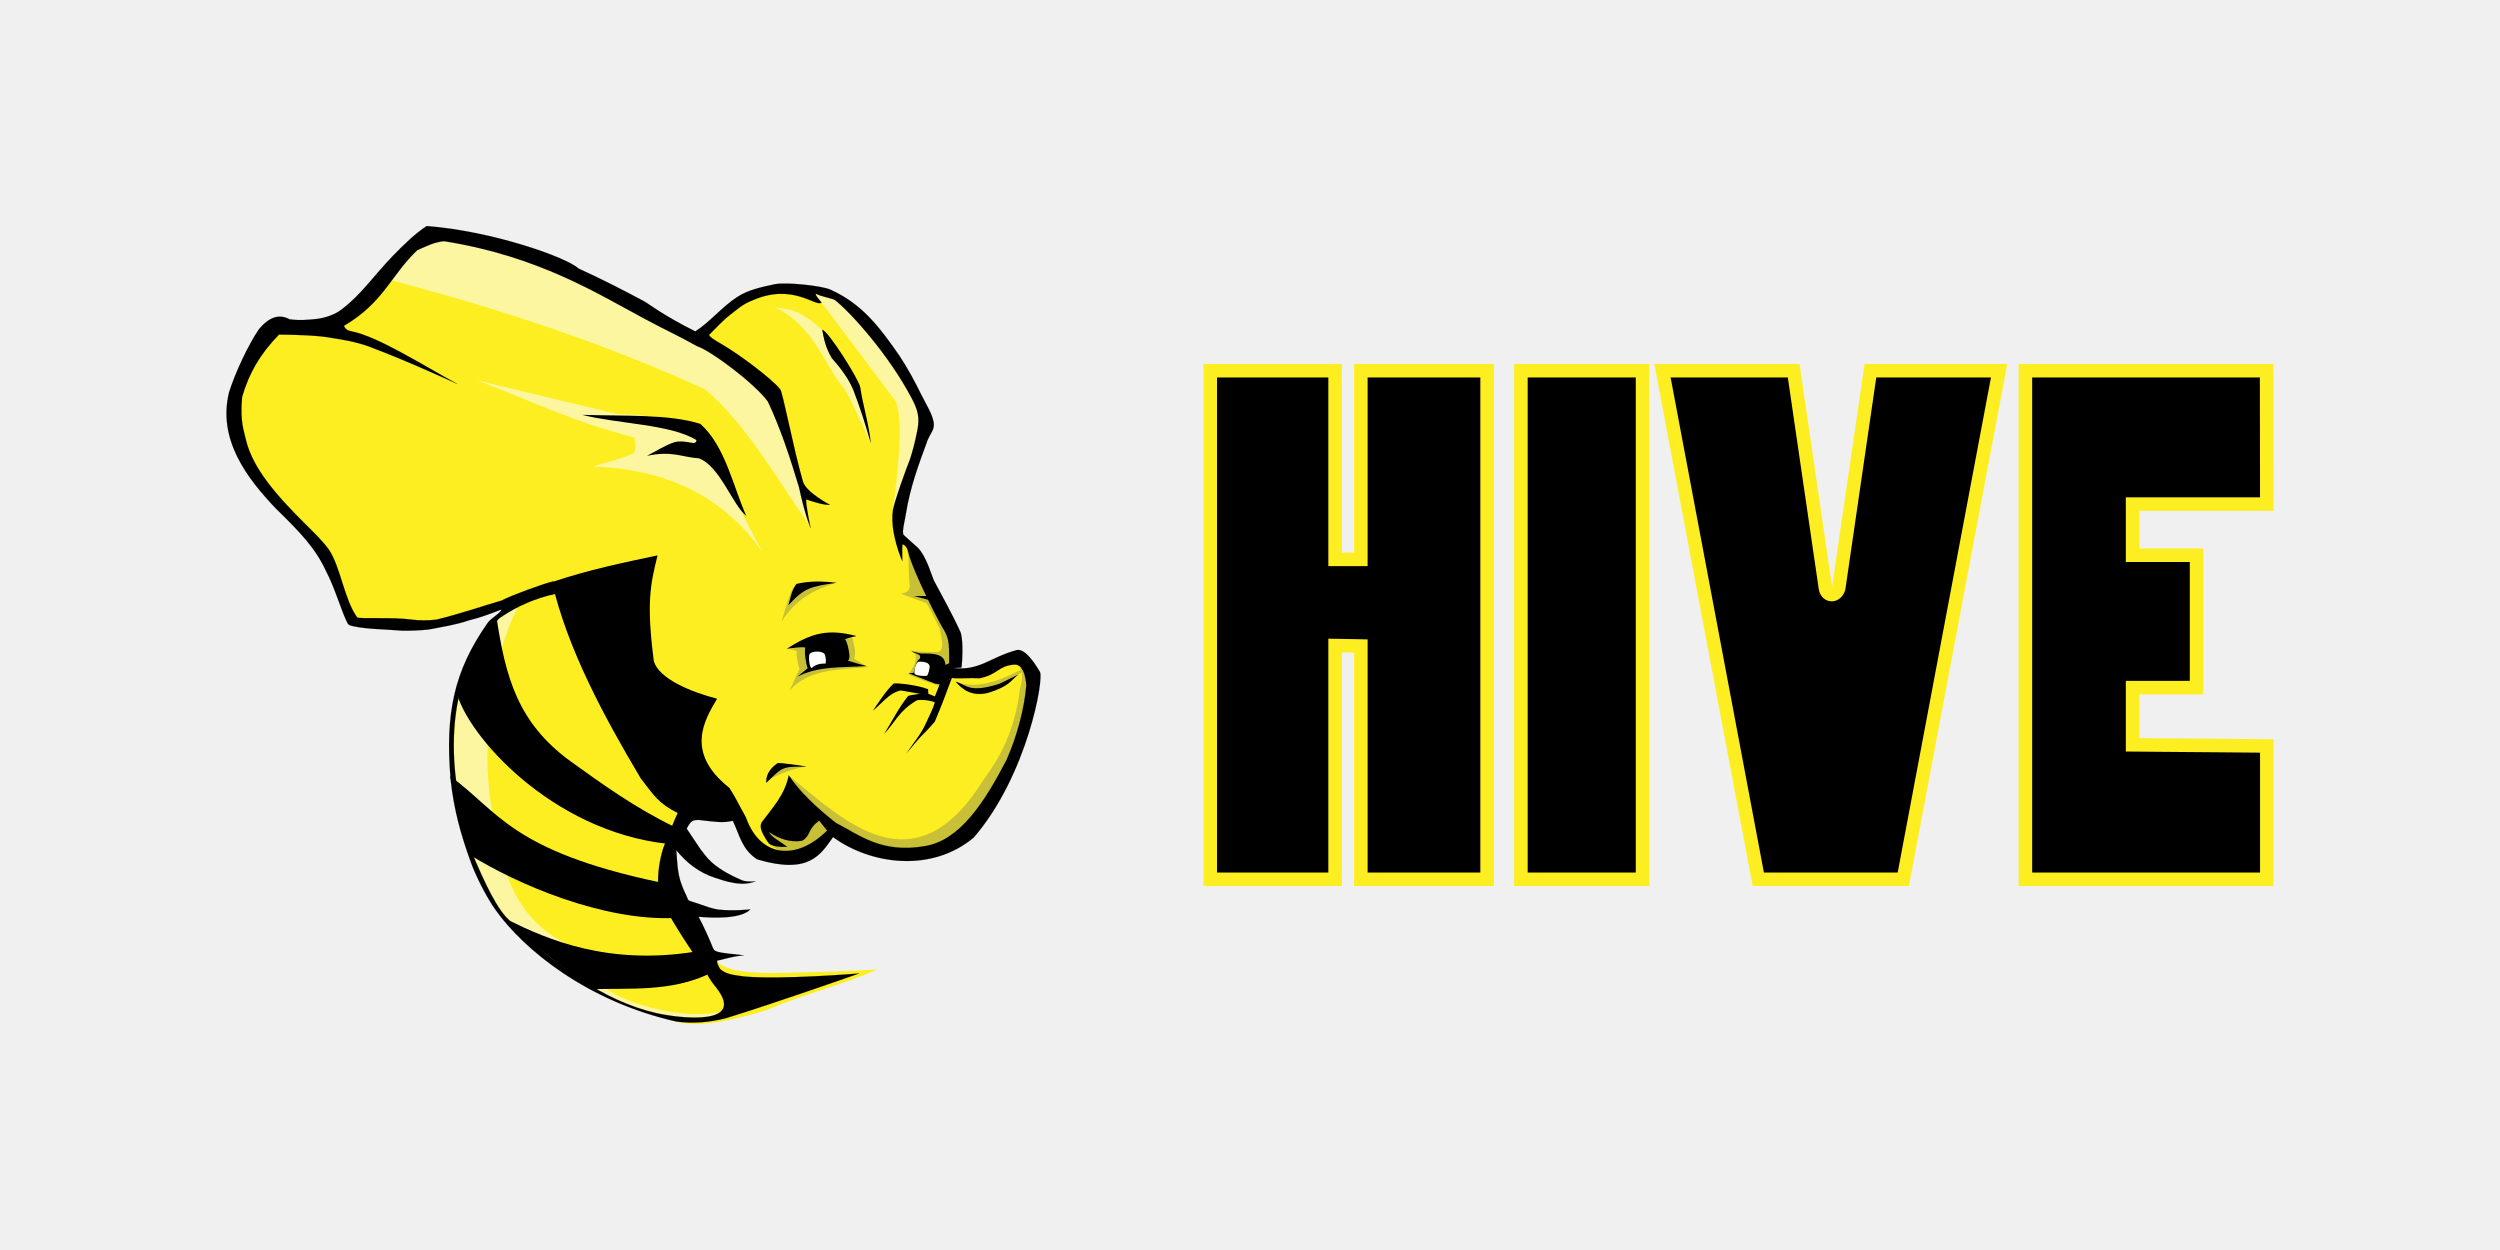
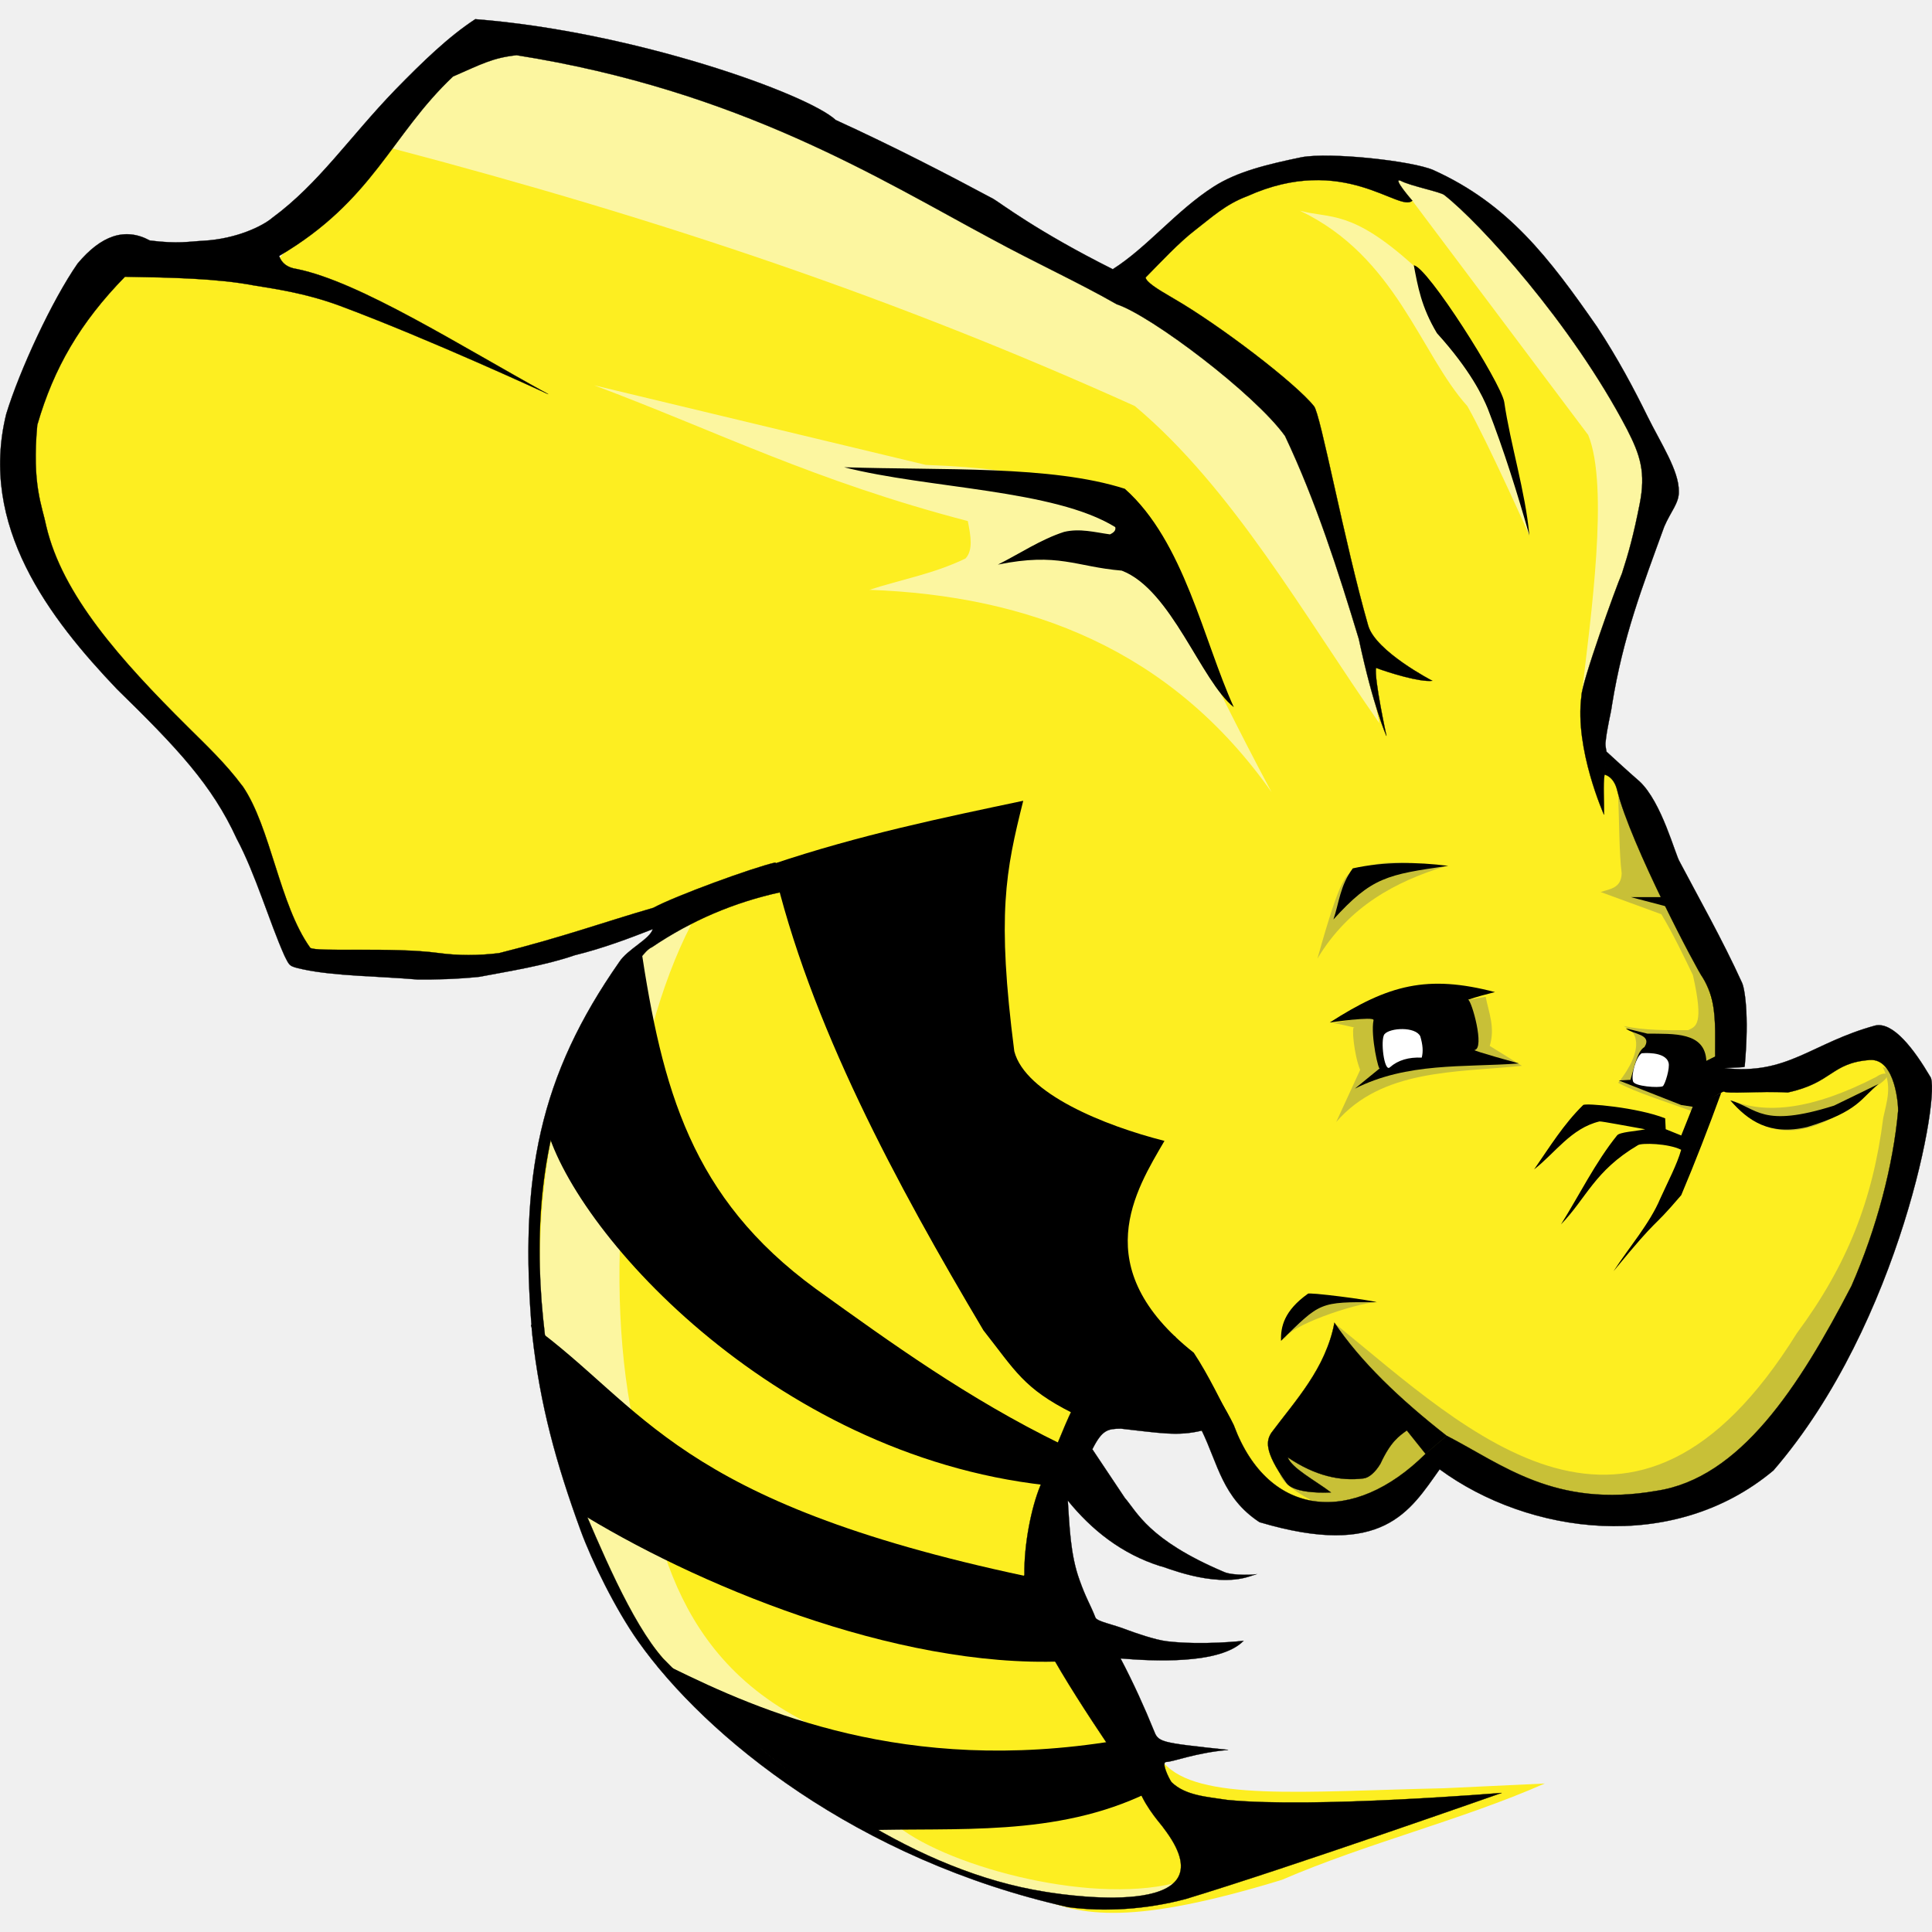
- <svg xmlns="http://www.w3.org/2000/svg" height="60" width="120" fill-rule="evenodd">
-   <path d="M58.092 17.794v24.412h5.993v-11.22l1.236.023v11.197h6.06V17.794h-6.06v9.057h-1.236v-9.057zm20.75 0h-5.838v24.412h5.838zm.956 0l4.6 24.412h6.96l4.6-24.412H89.78L88.257 28.24c-.127.4-.557.4-.634 0l-1.527-10.446zm29 0H97.22v24.412h11.587v-6.4l-6.443-.055v-2.744h3.07V26.65h-3.07v-2.455h6.443z" stroke="#fdee21" stroke-width=".649" />
-   <g transform="matrix(.044447 0 0 .044447 10.8673 10.84822)">
+ <svg xmlns="http://www.w3.org/2000/svg" height="64" width="64">
+   <g transform="matrix(.072794 0 0 .072794 -.000407 .634153)" fill-rule="evenodd">
    <path d="M503.127 119.752c-7.7-21.115-272.92-124.22-276.3-112.9-48.7 12.695-68.52 68.826-102.02 104.38l-74.393-4.26c-32.77 42.142-49.967 85.2-38.258 129.95 42.002 56.906 90.76 105.33 121.15 176.8 2.402 33.692 145.82 3.533 176.56-3.136-41.992 30.06-78.56 76.65-62.846 210.84 14.346 63.014 24.16 133.37 151.4 204.64 16.75 9.382 51.407 20.207 72.838 28.098 20.495 9.4 44.46 13.264 112.07-7.412 39.124-16.863 81.365-27.022 119.65-43.844l-46.017 2.16c-63.37 1.38-112.3 6.106-127.38-11.6l-58.32-100.68 34-66.04c47.056 4.826 62.675 42.986 104.15 57.518l48.885-36.215c142 83.816 198.48-53.12 214.67-159.77-1.728-43.392-93.952 13.6-88.362-6.68 2.166-46.644-35.854-107.67-60.42-155.22l28.43-110c12.9-11.5-59.72-133.86-119.02-149.12-52.03-13.4-130.46 52.492-130.46 52.492z" fill="#fdee21" />
    <g fill="#c8c037">
      <path d="M736.387 353.55c.5 11.816.452 26.187 1.594 35.15-.197 6.838-5.323 7.1-9.564 8.52l27.63 10.12c5.486 9.23 9.894 18.463 14.347 27.694 5.165 22.708 1.3 23.357-2.125 25.03-10.027.102-20.025.12-29.358-1.864 4.18 2.207 5.1 3.815 5.543 6.642.816 5.212-2.54 12.33-8.067 19.188 8.172 4.534 23.07 8.97 34.14 13.18l12.62-28.093c-5.715-41.27-23.045-79.3-46.76-115.57zm51.57 138.43c15.324 6.387 36.495 4.515 65.848-10.613 4.365-3.104 8.43-1.25.62 3.858-38.5 34.547-56.927 17.265-66.467 6.755z" />
      <path d="M856.747 476.84c4.552 8.716 1.794 15.805.266 23.167-4.753 37.45-16.423 67.056-39.32 97.994-74.478 119.74-149.67 44.817-209.62-3.946l-24.798 62.137c-1.316 5.446-6.8 9.688 31.937 26.738l39.452-27.867c150.46 114.48 257.08-160.24 202.08-178.22zm-230.53 107c-10.15.724-40.36 10.997-41.706 16.946l13.902-20.712zm-19.74-126.97c1.86 0 10.788 2.397 9.83 1.864-1.37-.763-.153 12.52 2.657 19.44l-10.893 23.7c20.865-24.063 53.858-22.462 84.486-25.564l-14.612-9.054c2.538-8.466-.45-15.165-1.86-22.368zm51.27-71.37c-22.387 6.863-43.816 18.075-58.203 41.976 10.976-39.395 13.213-37.9 16.757-39.846 15.35-6.865 27.922-2.586 41.446-2.13z" />
    </g>
    <path d="M538.197 847.25c-27.07 29.87-87.47-2.26-137.63-18.64-127.46-81.05-152.36-157.35-154.1-232.2-6.553-107.22 26.37-169.52 68.014-184.27-27.56 53.13-40.4 148.5-27.63 219.42 10.315 39.455 10.53 106 76.545 141.62 32.327 18.2 23.57 32.368 45.43 49.413 23.955 18.68 90.747 36.437 129.36 24.658zm40.44-495.5c-45.83-65-110.3-89.387-182.98-92.053 14.568-4.75 29.136-7.222 43.704-14.246 3.567-3.748 2.4-10.344 1.063-17.042-69.97-18.27-114.13-40.85-170.03-61.78l150.9 36.215c101.9 3.872 93.158 29.032 157.34 148.9zm49.07-31.35c-33.87-48.35-66.72-107.03-111.3-144.35-107.64-48.584-214.12-84.666-338.9-117.5l39.827-51.216c132.42 30.227 256.8 80.808 368.2 164.2 18.85 47.66 31.42 95.383 42.173 148.87zm68.28-85.44s-18.988-42.6-28.233-58.866c-21.446-23.766-32.3-68.054-76.213-88.922 13.892 3.75 23.4-.718 51.76 24.992l44.67 84.734zm23.62 73.8c4.38-36.908 12.695-96.1 3.152-119.5L642.72 82.63c-4.43-4.123-7.62-9.72-11.1-14.084 37.6 9.744 76.86 35.894 129.8 139.13z" fill="#fcf6a0" />
    <path d="M561.487 313.12c-14.98-11.8-28.33-53.5-51.03-62.16-21-1.758-28.715-8.368-56.344-2.74 10.02-5.02 19.482-11.446 30.134-14.885 7.215-1.703 13.983.184 20.867 1.133 1.7-.804 2.814-1.803 2.398-3.313-27.812-17.187-84.866-17.432-123.38-27.243 44.7 1.496 94.156-.98 127.75 9.8 27.013 23.973 35.788 69.12 49.605 99.415zm81.9-201.093c6.2.563 39.574 53.353 41.142 62.137 2.775 19.202 9.62 40.728 11.46 60.82-5.497-19.27-11.486-38.537-18.974-57.806-2.2-5.306-7.724-17.302-23.107-34.27-7.163-11.96-8.7-21.36-10.52-30.88zm113.1 287.523H742.2l15.78 4.142zm-97.42-14.25c-14.358-1.765-29.1-2-43.448 1.156-5.852 7.86-6.255 15.856-8.813 23.245 17.454-19.236 24.38-20.412 52.26-24.4zm195.82 99.27c-8 6.377-8.788 12.38-32.413 19.572-17.228 4.074-26.96-2.83-35.07-12.116 12.294 3.522 14.26 12.8 47.225 2.397zm-71.6 4c-5.75 15.812-11.95 31.8-18.2 46.6-14.883 17.454-8.54 7.508-30.82 34.617 7.13-10.998 16.4-21.566 21.254-33.02 3.4-7.542 7.653-15.543 9.532-22.244-5.907-2.95-18-3.183-19.64-2.125-19.808 11.683-23.382 24.047-35.06 36.086 8.464-13.53 15.693-28.298 25.505-40.476 1.118-1.58 8.383-1.886 12.85-2.82-6.94-1.2-19.786-3.685-20.82-3.572-12.922 3.105-20.163 14.36-29.756 21.836 6.994-10.098 13.436-20.612 22.317-29.292.878-1.02 24.883 1.082 37.324 6.047l.247 4.95 7.063 2.85 5.314-13.314zm-156.75 95.33c-3.188-1.1-31.35-4.7-31.35-3.86-10.813 7.696-12.453 15.06-12.22 21.436 18-17.697 17.32-17.747 43.572-17.575zm-21.4-127.3s20.322-2.963 19.926-1.065c-1.472 7.05 2.488 24.233 2.923 21.836l-11.424 9.32c23.926-12.03 49.113-9.612 74.656-11.45 0 0-21.507-5.938-20.192-6.125 4.798-.68-1.277-22.43-2.923-22.9 4.1-1.385 8.087-2.43 12.22-3.462-30.756-8.048-48.54-3.306-75.188 13.847z" />
    <path d="M781.027 471.78l-4.517 2.263c-.64-13.23-14.85-12.26-26.834-12.382l-9.83-2.397c3 2.766 12.23 2.55 8.502 8.52-3.137 1.677-4.58 8.87-6.376 14.912l-5.314.266 28.428 11.184 6.1.932 14.612-7.856z" />
    <path d="M646.327 462.86c-2.287-4.525-13.794-3.882-16.275-.955-2.016 2.38-.125 17.642 2.46 15.068 3.737-3.285 8.618-4.66 14.48-4.394.74-2.82.477-5.865-.664-9.72zm110.35 22.74c1.082-.8 3.37-8.443 2.63-10.733-1.512-5.403-12.212-4.266-12.212-4.266-2.6 1.536-4.9 9.96-3.945 12.74.455 2.353 11.8 3.103 13.526 2.26z" fill="#fff" />
    <path d="M299.107 749.64l6.76.66c40.07 19.675 106.05 48.847 201.57 33.17l14.988 23.584c-42.067 20.442-87.312 15.738-129.7 17.172zm-57.53-155.54l20.073 84.268c53.74 33.593 145.54 72.07 222.06 68.965l-16.9-38.8c-159.73-33.92-173.24-76.8-225.22-114.44zm49.95-172.6c9.8 65.302 22.907 114.8 79.7 156.28 34.804 25.03 69.35 49.954 111.37 70.524 0 0-3.684 19.17-6.763 18.83-125.05-13.9-216.6-117.58-227.7-164.94 10.74-36.33 26.15-59.02 43.4-80.693zm60.1-37c16.664 72.376 56.397 145.68 95.9 212.18 14.477 18.37 18.266 26.475 40.58 37.66 30.16 9.55 51.486 7.112 73.377 5.676-5.998-11.102-11.33-22.706-18.217-33.14-49.018-38.765-26.364-74.06-13.344-96.406-27.256-6.887-63.37-21.525-68.345-40.778-8-62.27-3.937-82.025 4.07-114-36.9 7.782-74.3 15.494-114 28.82z" />
    <path d="M216.237.058c-12.13 7.925-23.818 19.256-36.4 32.135-20.843 21.575-34.7 42.62-55.915 58.224-4.243 3.66-16.15 9.55-31.12 10.425-7.052.352-11.646 1.52-24.604-.108-11.428-6.188-22.285-2.164-32.88 10.5-11.62 16.7-26.334 48.437-32.453 68.4-12.6 50.937 19.54 92.905 50.374 125.25 27.43 26.796 43.243 43.542 54.505 68.107 8.527 15.933 14.844 37.8 21.683 53.13 2.466 4.86 1.953 4.835 8.6 6.3 14.333 3.06 34.215 3.083 51.915 4.604 7.658.107 18.175-.178 28.14-1.217 13.73-2.593 29.863-5.133 43.384-9.8 13.213-3.254 24.985-7.76 35.597-11.907-1.37 4.644-11.478 9.115-15.268 15.002-35.97 51.5-45.823 97.308-39.56 169.6 3.542 32.042 10.896 58.605 21.992 88.997 5.077 13.908 15.882 35.934 26.236 50.565 30.8 43.506 99.672 99.374 195.56 120.88 16.73 2.287 35.715 1.067 53.57-3.688 47.326-14.346 143.78-48.275 143.78-48.275s-85.62 7.083-124.83 3.206c-9.078-1.42-19.08-1.9-25.405-8.087-1.06-1.37-4.914-9.132-2.426-9.202 3.395-.095 13.142-4.14 28.2-5.482-32.13-3.46-31.67-3.418-34.016-9.27-3.647-9.085-9.23-21.502-14.977-32.367 14.118 1.2 45.376 2.946 55.984-8.003 0 0-18.497 2.136-34.843.218-5.507-.646-14.9-3.995-17.7-5.03-7.338-2.858-13.38-3.746-14.788-5.6-2.548-6.486-4.275-8.667-7.35-17.356-4.166-11.504-4.496-24.337-5.3-36.083 10.693 13.18 24.318 24.275 42.356 29.94.23-.488 23.4 10.072 40.226 4.642l3.5-1.125c0 .3-11.148.977-15.237-1.047-34.22-14.545-39.37-27.276-44.895-33.6l-14.777-22.133c4.494-8.96 7.035-9.3 13-9.384 18 2 25.848 3.54 36.807.896 7.405 15.24 9.406 30.57 26.265 41.662 56.166 16.672 68.37-4.95 81.973-24.057 40.412 29.658 106.2 38.803 151.9.515 58.086-67.212 76.476-173.17 71.325-179.22-7.254-12.307-16.772-25-24.945-23.245-29.13 7.952-39.87 22.73-68.735 19.36 3.438-.194 9.22-.287 9.263-.615 2.224-24.44-.18-36.267-1.252-38.297-8.76-19.317-20.26-39.646-28.278-54.88-2.067-3.16-8.137-27.165-18.308-36.648-4.362-3.725-15.04-13.546-15.04-13.546l-.905 10.44s4.174.63 5.762 7.097c6.022 24.517 36.687 82.485 38.938 85.263 10.868 17.545 1.105 39.4 9.367 51.663.794 1.558 16.857-.137 29.307.628 20.473-4.403 19.6-13.426 37.294-14.782 11.913-.913 13.108 21.46 12.95 23.196-2.22 24.704-9.735 53.427-21.236 79.658-23.912 46.07-50.7 87.446-88.67 93.216-46.326 8.095-70.4-12.158-95.512-25.055l-9.607 8.193c-32.637 32.5-71.4 29.614-87.24-12.85-7.9-16.473-18.172-26.57-26.976-40.7l-46.688 33.627c-3.886 7.97-8.665 20.54-14.47 34.58-4.036 9.76-7.42 26.525-7.2 40.456-5.985 10.195 20.73 51.542 37.6 76.692l14.6 21.193c3.348 8.683 10.68 16.35 11.124 17.284 31.337 40.872-39.53 31.46-54.167 29-28.876-4.6-57.12-16.663-83.67-32.792l-4.605-2.848c-31.55-19.866-60.58-45.283-85.264-70.423-14.718-16.666-28.732-50.827-39.083-75.045-15.513-58.226-37.776-159.15 22.532-235.63 3.823-4.372 7.948-11.65 11.46-13.1 17.918-12.12 37.375-20.38 58.298-24.966l-2.112-13.563c-10.45 2.374-45.633 15.243-55.58 20.63-22.623 6.558-41.388 13.406-70.22 20.625-9.372 1.147-18.592 1.167-27.58-.053-20.74-2.818-56.094-.3-58.35-2.396-14.044-19.585-17.9-54.676-30.703-73.456l-.15-.187-.162-.178c-7.47-10.04-16.177-18.23-24.752-26.75-30.708-30.5-57-60-64.348-91.27-1.85-9.23-6.614-18.8-4.082-46.1l.047-.134.044-.134c7.388-25.513 19.407-46.3 39.806-67.153 21.228.343 42.24.8 58.607 3.936 7.5 1.256 23.124 3.296 39.252 9.304 40.822 15.207 94.76 40.2 94.76 40.2-40.488-22.236-85.76-51.115-114.35-56.943-4.254-.602-6.868-2.543-8.13-5.93 43-25.264 50.865-55 79.147-81.686 12.925-5.626 17.965-8.498 28.947-9.692 101.57 16.06 165.5 56.515 216.1 83.566 20.53 11.164 39.2 19.606 57.015 29.773 15.624 5.14 62.77 40.734 76.57 59.925 14.017 29.595 24.25 61.563 33.585 92.4 6.693 31.375 12.564 44.102 12.564 44.102s-5.688-26.243-4.74-30.958c5.898 2.204 19.84 6.557 25.62 5.88 0 0-25.818-13.346-29.2-25.14-10.856-37.847-21.744-96.765-24.68-99.837-8.274-10.4-42.777-36.816-63.94-49.03-8.006-4.62-12.333-7.487-12.67-9.518 6.76-6.83 15.1-15.865 22.598-21.606 7.177-5.503 13.7-11.7 23.713-15.423 43.963-19.8 69.1 7.618 75.066 2.066 0 0-9.458-10.84-5.257-9.056 4.302 2.33 18.323 5.078 19.862 6.5 16.023 12.534 57.913 58.344 83.16 106.68 6.064 11.84 8.53 19.636 5.716 33.893-2.82 14.27-5.002 22.117-8.078 31.647-2.778 6.37-18.498 49.988-18.437 55.848-3.167 23.932 10.264 53.893 10.264 53.893.127-8.133-.5-12.466.237-18.282l.904-10.393s-.573-2.764-.47-3.86c.682-7.187 2.445-13.23 2.962-17.345 5.048-31.255 13.822-53.755 23.775-81.182 2.958-6.922 6.828-10.77 6.63-16.04.163-9.352-8.205-21.904-14.252-34.163-6.1-12.4-13.4-26.202-22.96-40.76-21.82-31.376-40.42-55.925-74.48-71.3-9.53-4.182-47.03-8.27-59.98-5.84-15.7 3.273-29.22 6.5-40 13.398-16.95 10.854-30.27 27.66-45.9 37.56-34.56-17.282-51.24-30.216-54.35-32-20.54-11.006-45.2-23.778-71.73-35.9-12.72-11.862-91.7-40.233-164.04-45.892zm442.08 644.6c-21.3-16.65-39.23-33.8-51.05-51.44-3.858 20.758-17.864 35.542-28.688 50.083-2.155 3.4-3.708 8.06 6.902 22.88 2.86 3.948 13.207 4.623 20.192 4.26-7.106-5.372-17.918-11.053-19.66-15.977 12.5 8.5 24.076 10.957 34.538 9.586 2.4-.27 5.36-2.804 7.655-6.706 4.664-10.02 8.315-12.433 12.005-15.13l8.502 10.65z" stroke="#000" stroke-width=".114" />
  </g>
</svg>
